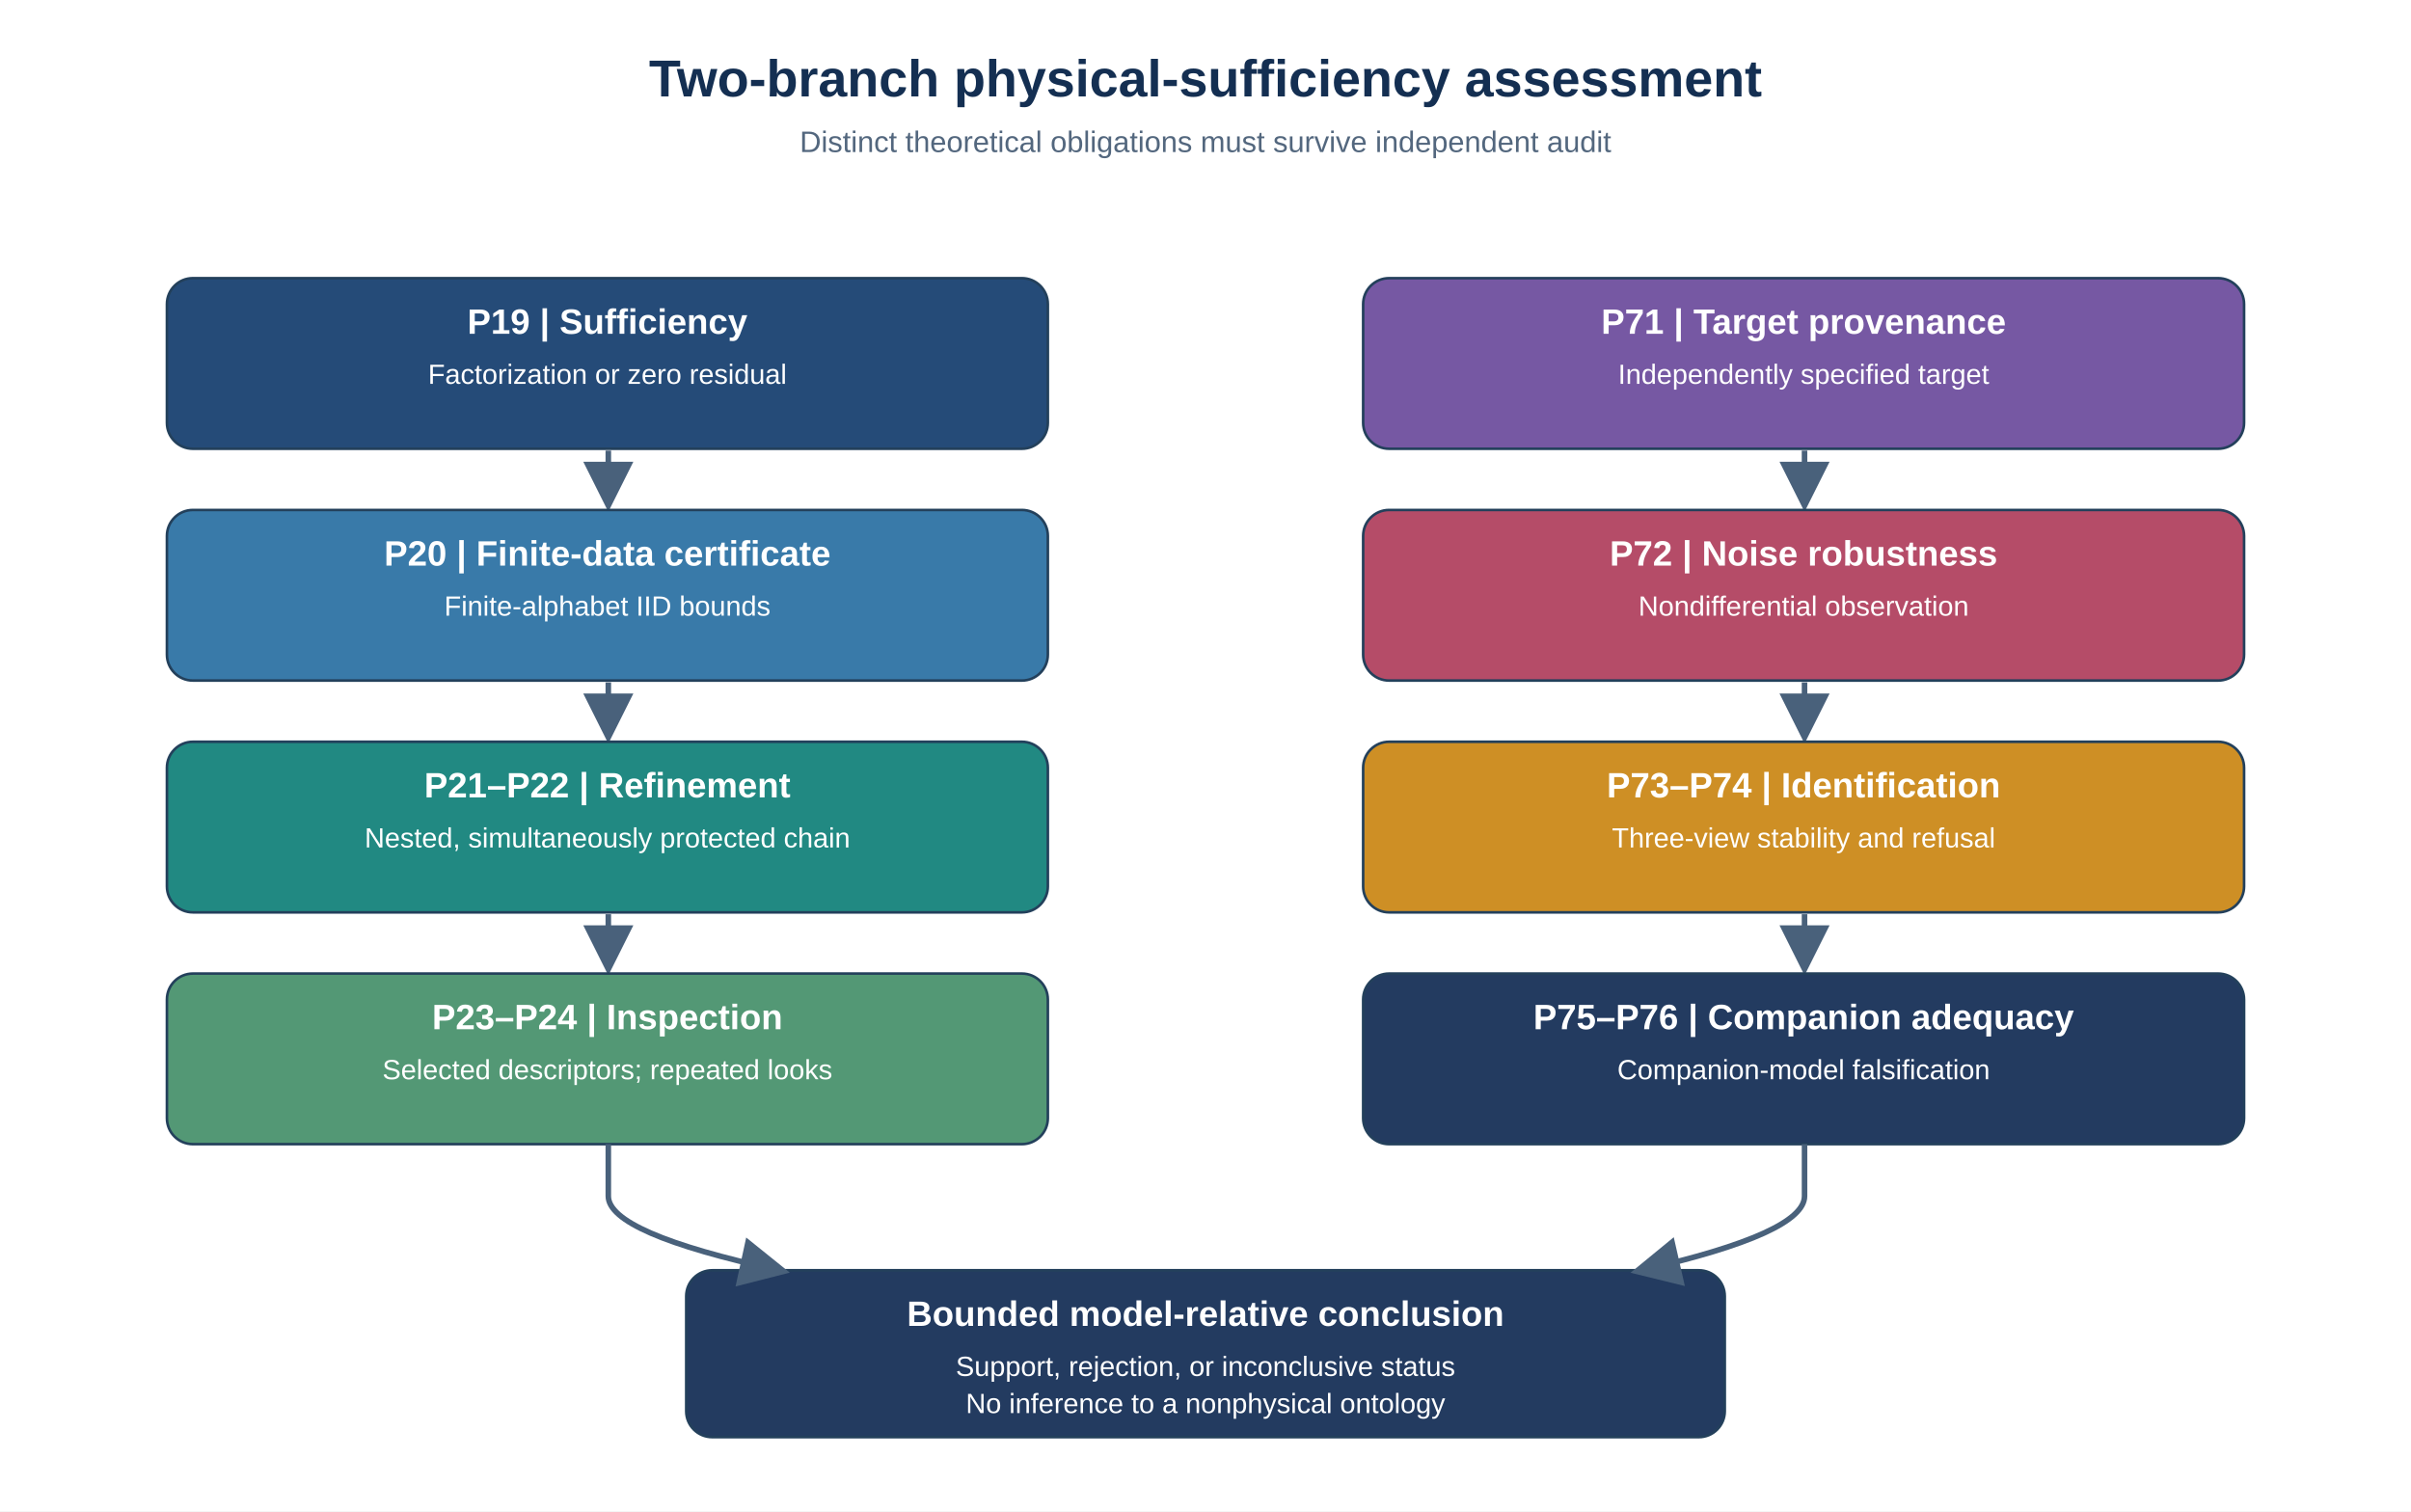
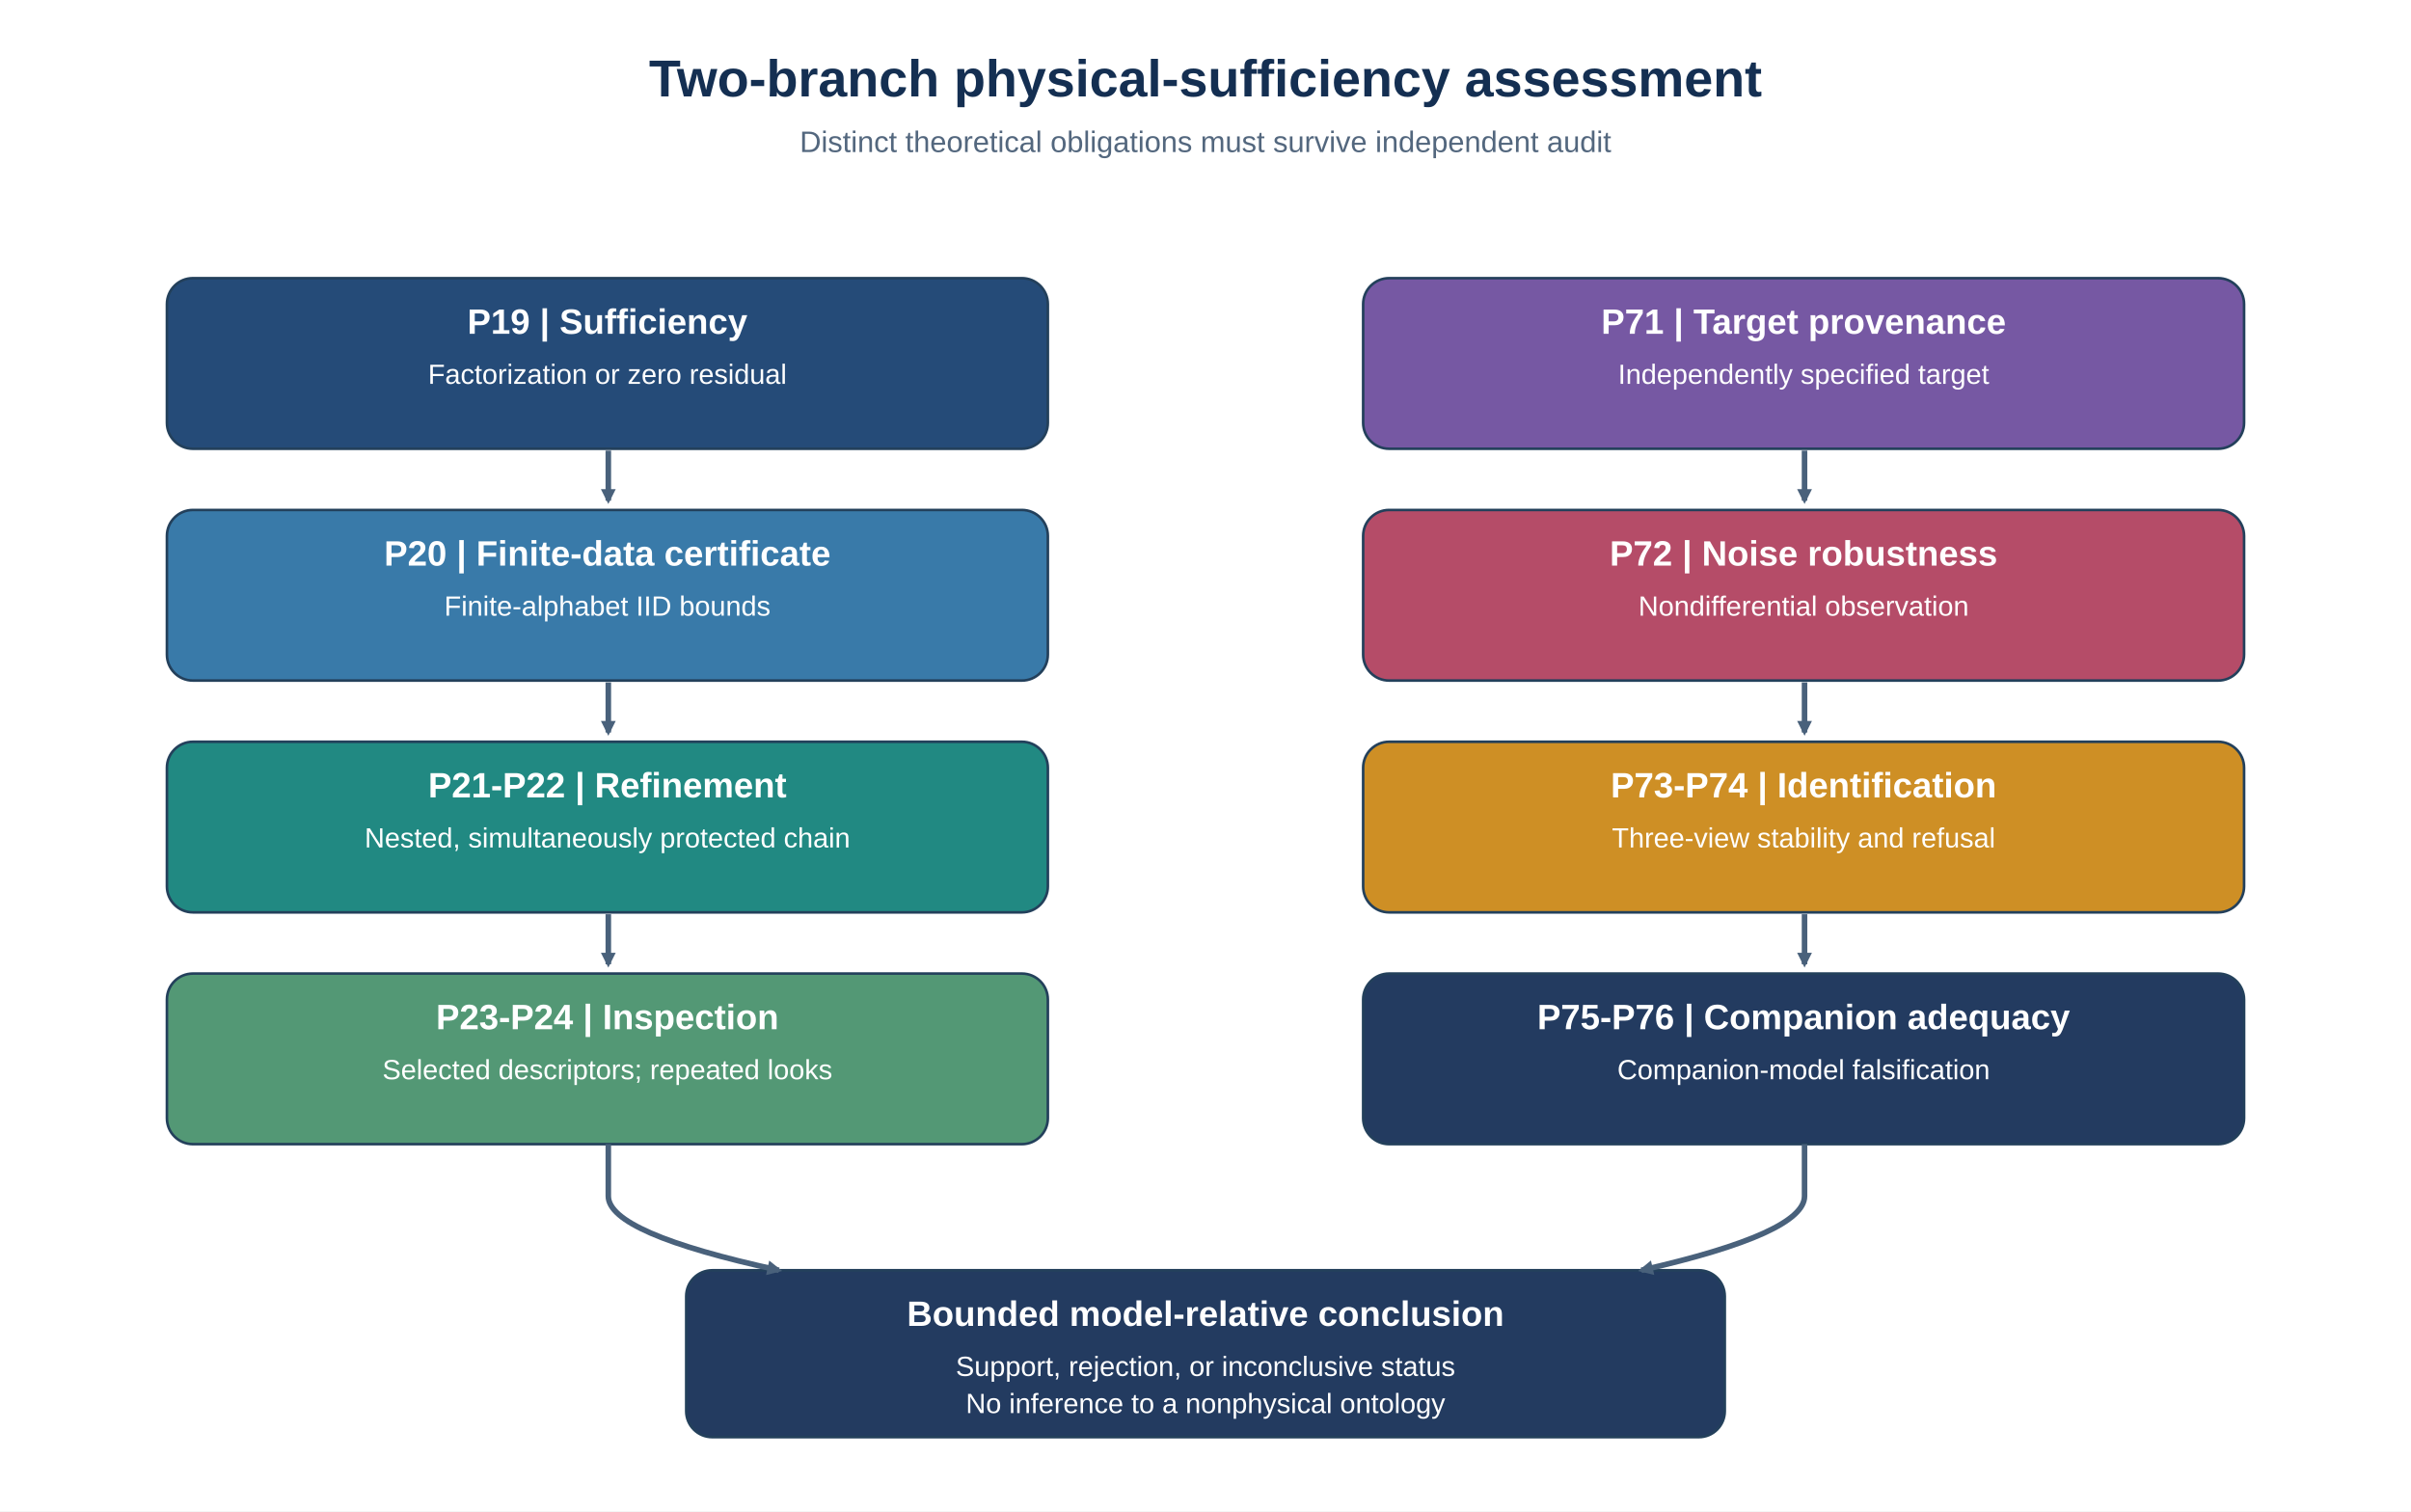
<svg xmlns="http://www.w3.org/2000/svg" width="1300" height="815" viewBox="0 0 1300 815" role="img" aria-label="Two-branch physical-sufficiency assessment">
  <defs>
-     <marker id="arr" markerWidth="9" markerHeight="9" refX="7" refY="4.5" orient="auto">
+     <marker id="arr" markerWidth="8" markerHeight="8" refX="7" refY="4.5" orient="auto" viewBox="0 0 9 9" markerUnits="userSpaceOnUse">
      <path d="M0 0 L9 4.5 L0 9 z" fill="#49617b" />
    </marker>
  </defs>
  <rect width="100%" height="100%" fill="white" />
  <text x="650" y="52" text-anchor="middle" font-family="Arial,sans-serif" font-size="28" font-weight="700" fill="#142f52">Two-branch physical-sufficiency assessment</text>
  <text x="650" y="82" text-anchor="middle" font-family="Arial,sans-serif" font-size="16" fill="#53677e">Distinct theoretical obligations must survive independent audit</text>
  <rect x="90" y="150" width="475" height="92" rx="14" fill="#254b78" stroke="#23405b" stroke-width="1.4" />
  <text x="327.5" y="180" text-anchor="middle" font-family="Arial,sans-serif" font-size="19" font-weight="700" fill="white">P19 | Sufficiency</text>
  <text x="327.5" y="207" text-anchor="middle" font-family="Arial,sans-serif" font-size="15" fill="white">Factorization or zero residual</text>
  <rect x="735" y="150" width="475" height="92" rx="14" fill="#7658a3" stroke="#23405b" stroke-width="1.4" />
  <text x="972.5" y="180" text-anchor="middle" font-family="Arial,sans-serif" font-size="19" font-weight="700" fill="white">P71 | Target provenance</text>
  <text x="972.5" y="207" text-anchor="middle" font-family="Arial,sans-serif" font-size="15" fill="white">Independently specified target</text>
  <path d="M 328 243 L 328 270" stroke="#49617b" stroke-width="3" fill="none" marker-end="url(#arr)" />
  <path d="M 973 243 L 973 270" stroke="#49617b" stroke-width="3" fill="none" marker-end="url(#arr)" />
  <rect x="90" y="275" width="475" height="92" rx="14" fill="#397aa9" stroke="#23405b" stroke-width="1.4" />
  <text x="327.5" y="305" text-anchor="middle" font-family="Arial,sans-serif" font-size="19" font-weight="700" fill="white">P20 | Finite-data certificate</text>
  <text x="327.5" y="332" text-anchor="middle" font-family="Arial,sans-serif" font-size="15" fill="white">Finite-alphabet IID bounds</text>
  <rect x="735" y="275" width="475" height="92" rx="14" fill="#b54c68" stroke="#23405b" stroke-width="1.4" />
  <text x="972.5" y="305" text-anchor="middle" font-family="Arial,sans-serif" font-size="19" font-weight="700" fill="white">P72 | Noise robustness</text>
  <text x="972.5" y="332" text-anchor="middle" font-family="Arial,sans-serif" font-size="15" fill="white">Nondifferential observation</text>
  <path d="M 328 368 L 328 395" stroke="#49617b" stroke-width="3" fill="none" marker-end="url(#arr)" />
  <path d="M 973 368 L 973 395" stroke="#49617b" stroke-width="3" fill="none" marker-end="url(#arr)" />
  <rect x="90" y="400" width="475" height="92" rx="14" fill="#218982" stroke="#23405b" stroke-width="1.4" />
-   <text x="327.5" y="430" text-anchor="middle" font-family="Arial,sans-serif" font-size="19" font-weight="700" fill="white">P21–P22 | Refinement</text>
+   <text x="327.5" y="430" text-anchor="middle" font-family="Arial,sans-serif" font-size="19" font-weight="700" fill="white">P21-P22 | Refinement</text>
  <text x="327.5" y="457" text-anchor="middle" font-family="Arial,sans-serif" font-size="15" fill="white">Nested, simultaneously protected chain</text>
  <rect x="735" y="400" width="475" height="92" rx="14" fill="#ce8f25" stroke="#23405b" stroke-width="1.4" />
-   <text x="972.5" y="430" text-anchor="middle" font-family="Arial,sans-serif" font-size="19" font-weight="700" fill="white">P73–P74 | Identification</text>
+   <text x="972.5" y="430" text-anchor="middle" font-family="Arial,sans-serif" font-size="19" font-weight="700" fill="white">P73-P74 | Identification</text>
  <text x="972.5" y="457" text-anchor="middle" font-family="Arial,sans-serif" font-size="15" fill="white">Three-view stability and refusal</text>
  <path d="M 328 493 L 328 520" stroke="#49617b" stroke-width="3" fill="none" marker-end="url(#arr)" />
  <path d="M 973 493 L 973 520" stroke="#49617b" stroke-width="3" fill="none" marker-end="url(#arr)" />
  <rect x="90" y="525" width="475" height="92" rx="14" fill="#539875" stroke="#23405b" stroke-width="1.4" />
-   <text x="327.5" y="555" text-anchor="middle" font-family="Arial,sans-serif" font-size="19" font-weight="700" fill="white">P23–P24 | Inspection</text>
+   <text x="327.5" y="555" text-anchor="middle" font-family="Arial,sans-serif" font-size="19" font-weight="700" fill="white">P23-P24 | Inspection</text>
  <text x="327.5" y="582" text-anchor="middle" font-family="Arial,sans-serif" font-size="15" fill="white">Selected descriptors; repeated looks</text>
  <rect x="735" y="525" width="475" height="92" rx="14" fill="#233b60" stroke="#23405b" stroke-width="1.4" />
-   <text x="972.5" y="555" text-anchor="middle" font-family="Arial,sans-serif" font-size="19" font-weight="700" fill="white">P75–P76 | Companion adequacy</text>
+   <text x="972.5" y="555" text-anchor="middle" font-family="Arial,sans-serif" font-size="19" font-weight="700" fill="white">P75-P76 | Companion adequacy</text>
  <text x="972.5" y="582" text-anchor="middle" font-family="Arial,sans-serif" font-size="15" fill="white">Companion-model falsification</text>
  <rect x="370" y="685" width="560" height="90" rx="14" fill="#233b60" stroke="#23405b" stroke-width="1.4" />
  <text x="650" y="715" text-anchor="middle" font-family="Arial,sans-serif" font-size="19" font-weight="700" fill="white">Bounded model-relative conclusion</text>
  <text x="650" y="742" text-anchor="middle" font-family="Arial,sans-serif" font-size="15" fill="white">Support, rejection, or inconclusive status</text>
  <text x="650" y="762" text-anchor="middle" font-family="Arial,sans-serif" font-size="15" fill="white">No inference to a nonphysical ontology</text>
  <path d="M328 617 V645 Q328 665 420 685" stroke="#49617b" stroke-width="3" fill="none" marker-end="url(#arr)" />
  <path d="M973 617 V645 Q973 665 885 685" stroke="#49617b" stroke-width="3" fill="none" marker-end="url(#arr)" />
</svg>
